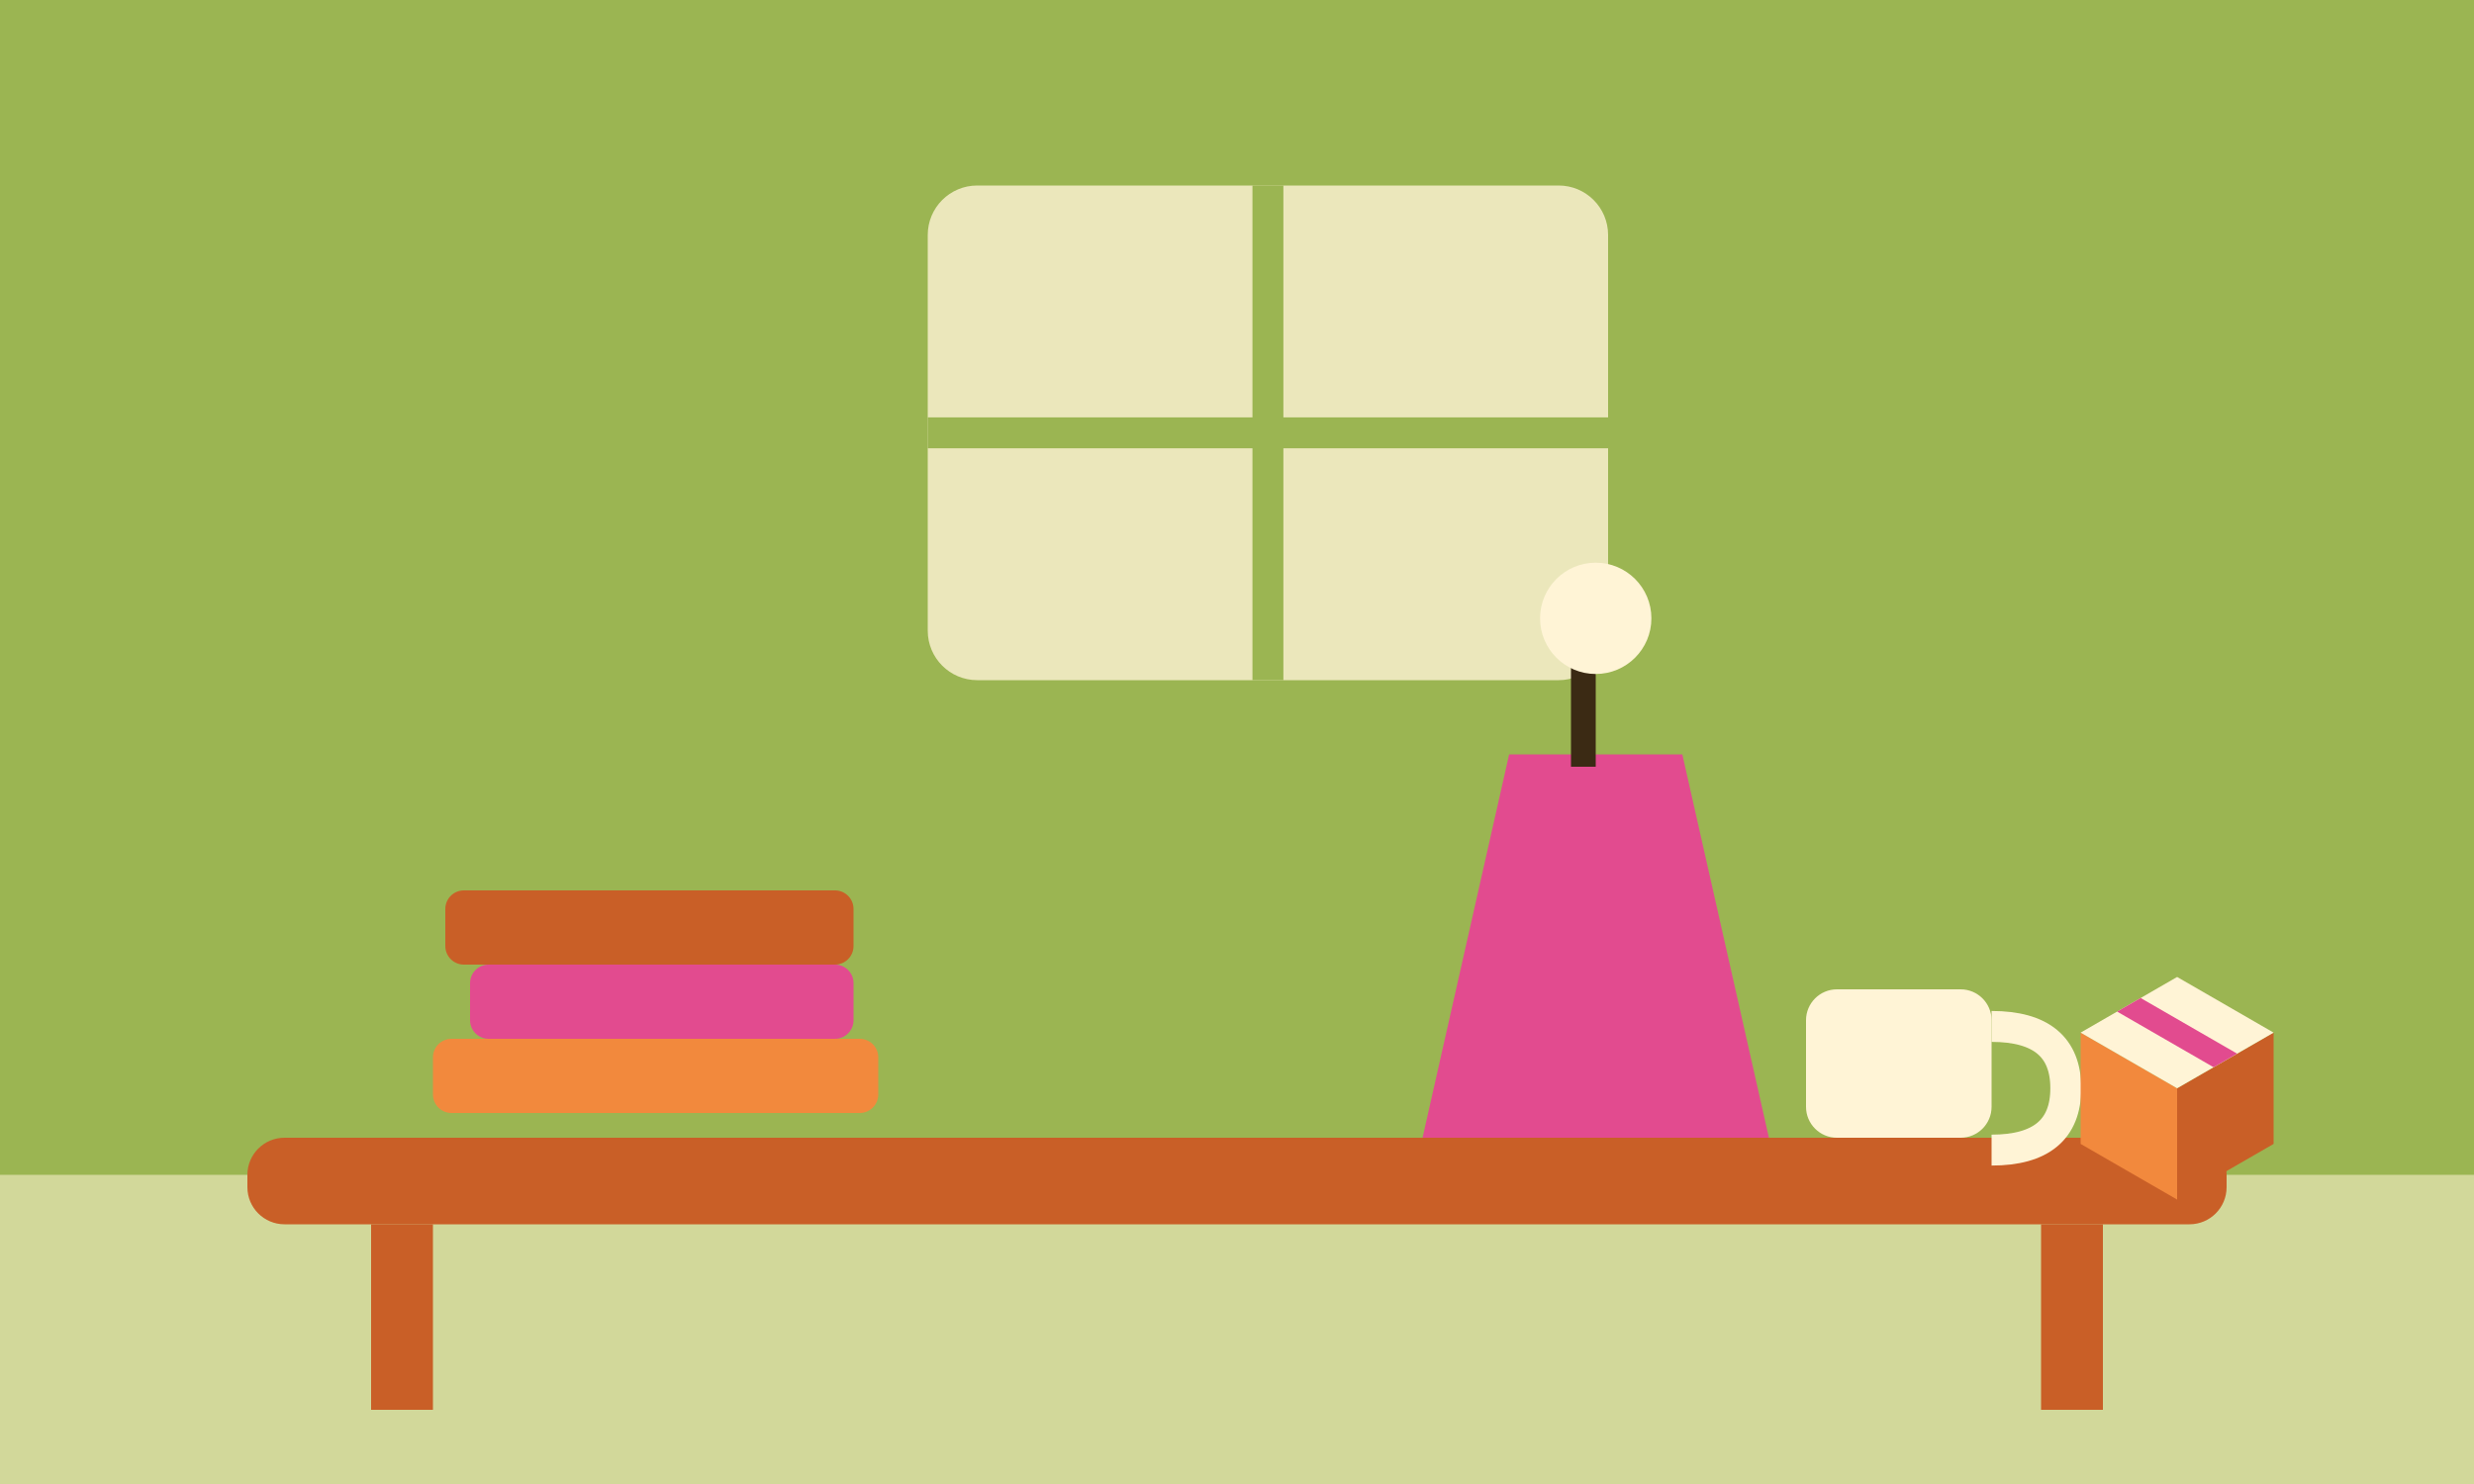
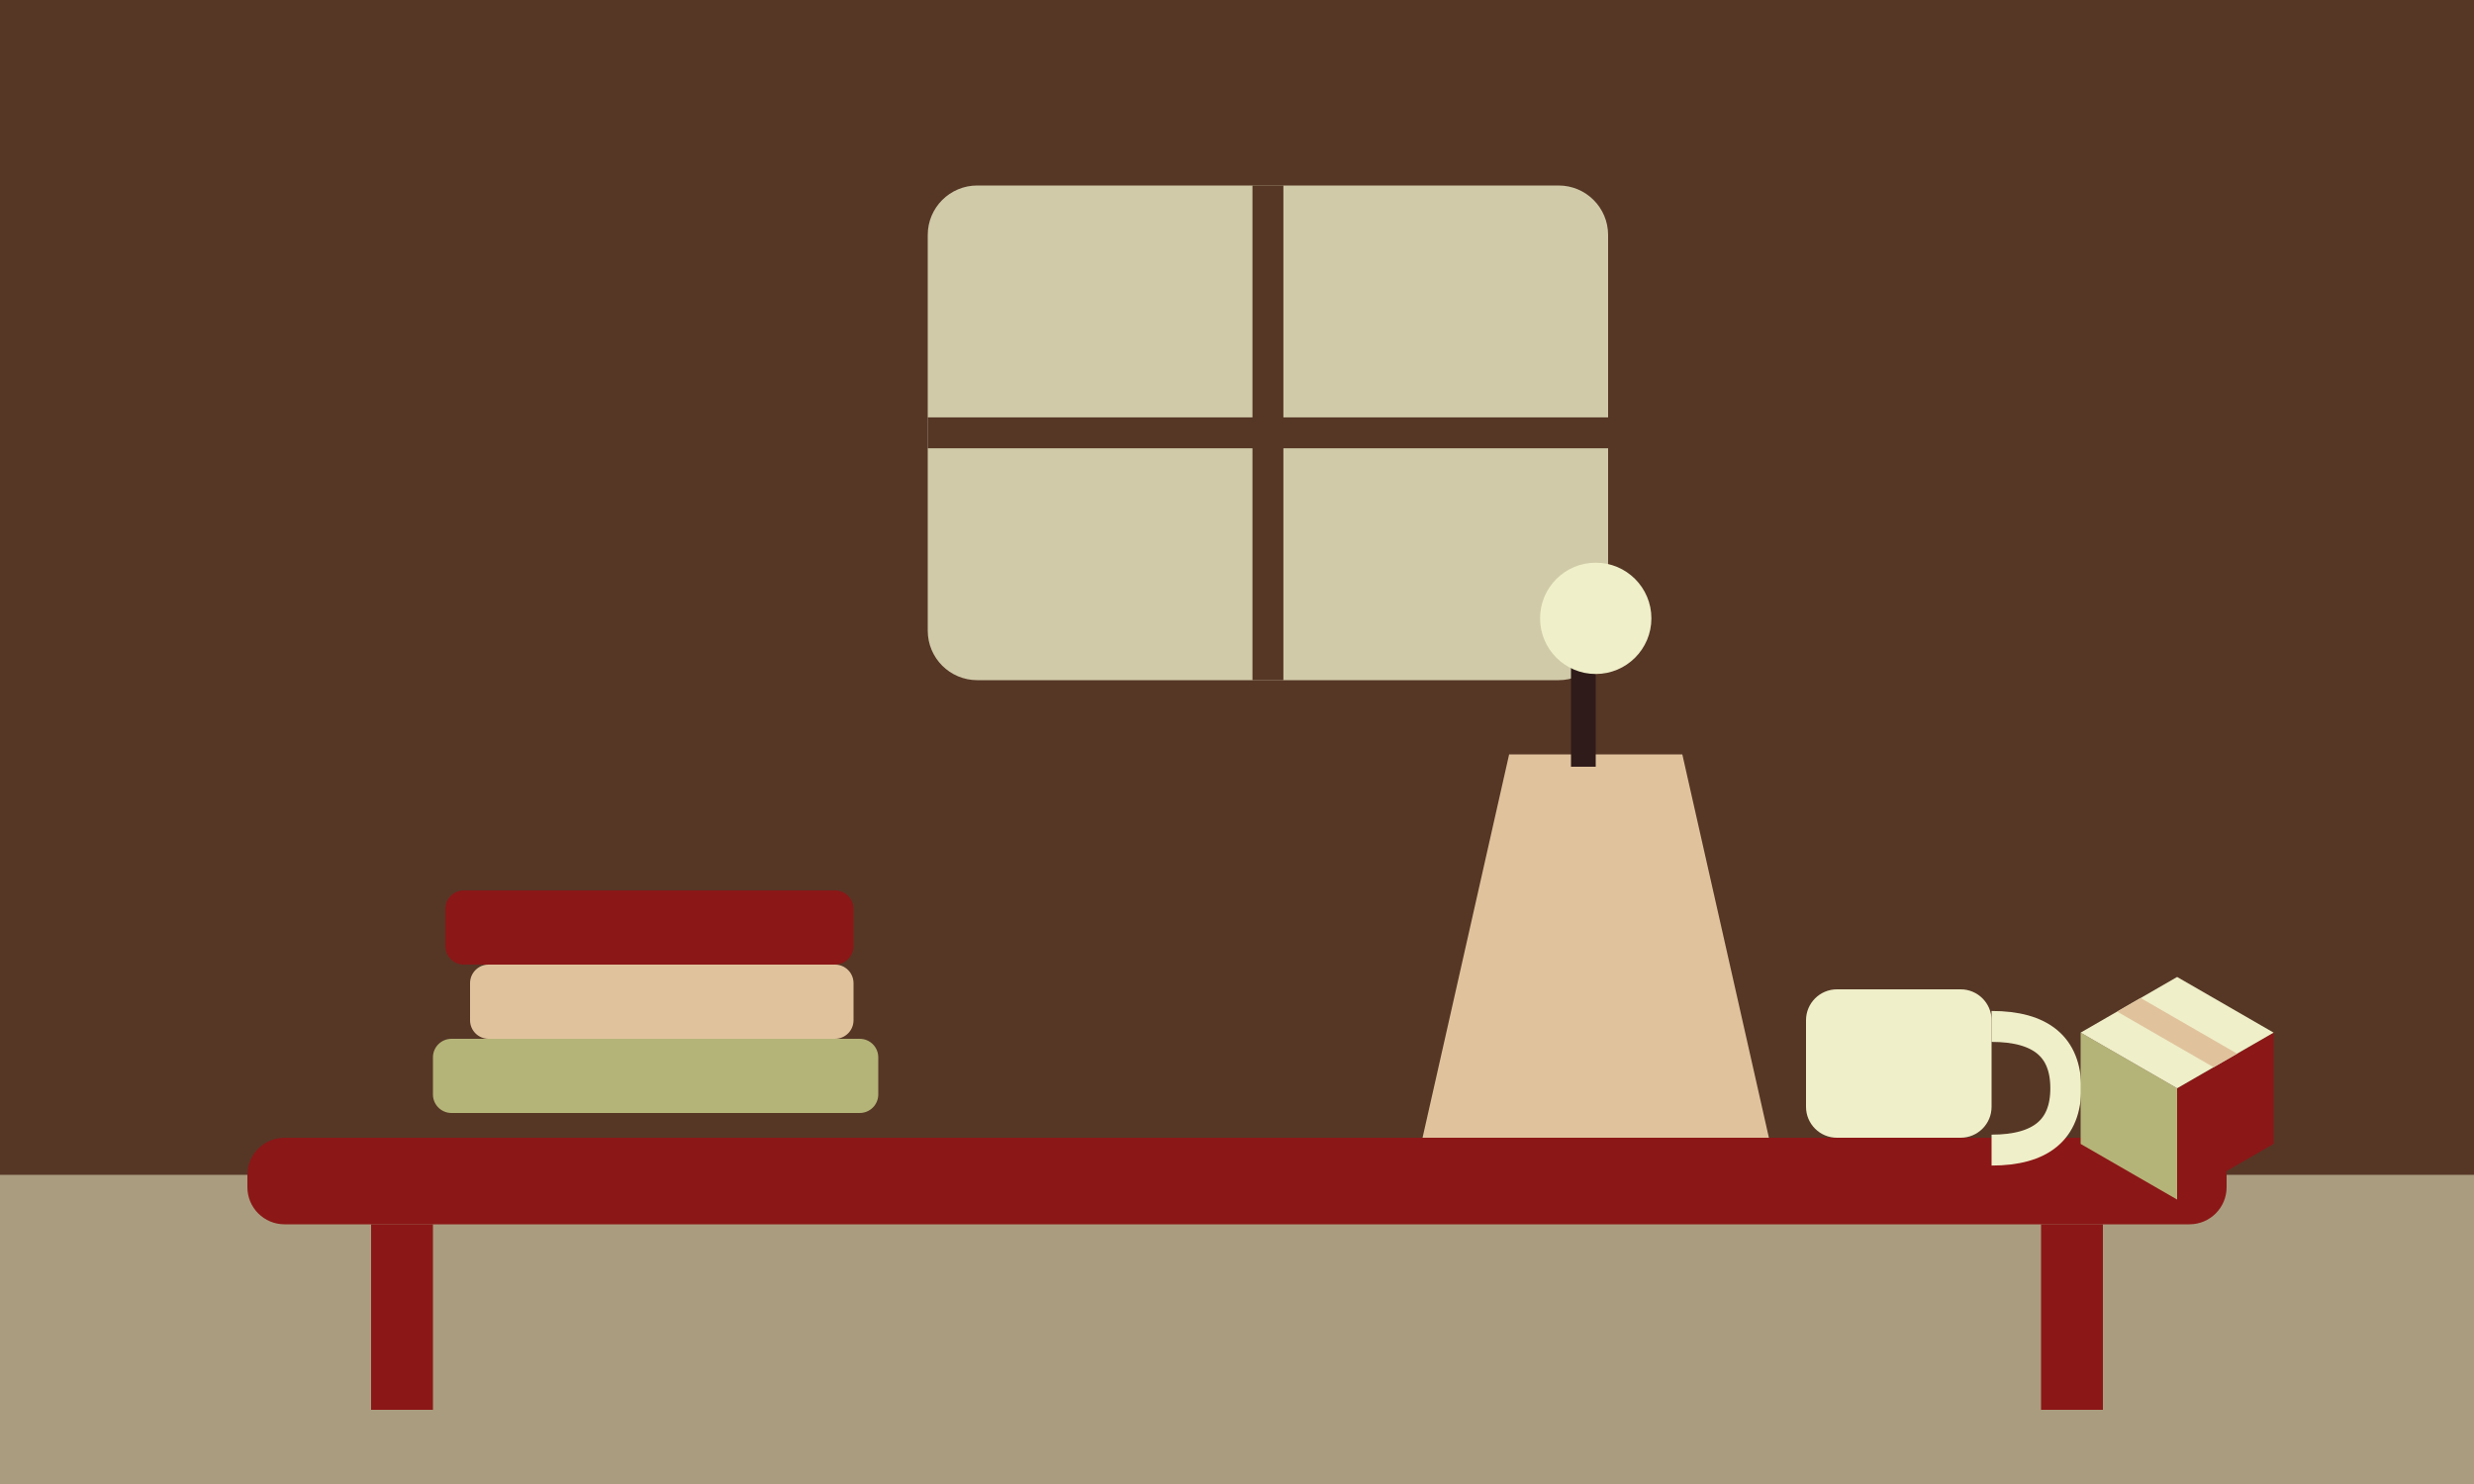
<svg xmlns="http://www.w3.org/2000/svg" viewBox="0 0 400 240" preserveAspectRatio="xMidYMid slice">
-   <rect width="400" height="240" fill="#9bb552" />
-   <rect x="150" y="30" width="110" height="80" rx="8" fill="#fff4d6" opacity=".8" />
-   <path d="M205 30 v80 M150 70 h110" stroke="#9bb552" stroke-width="5" />
-   <rect x="0" y="190" width="400" height="50" fill="#fff4d6" opacity=".55" />
-   <rect x="40" y="184" width="320" height="14" rx="6" fill="#c95f27" />
-   <rect x="60" y="198" width="10" height="30" fill="#c95f27" />
-   <rect x="330" y="198" width="10" height="30" fill="#c95f27" />
-   <rect x="70" y="168" width="72" height="12" rx="3" fill="#f2893d" />
-   <rect x="76" y="156" width="62" height="12" rx="3" fill="#e24b8f" />
-   <rect x="72" y="144" width="66" height="12" rx="3" fill="#c95f27" />
-   <path d="M230 184 l14 -62 h28 l14 62z" fill="#e24b8f" />
-   <rect x="254" y="104" width="4" height="20" fill="#3b2a14" />
-   <circle cx="258" cy="100" r="9" fill="#fff4d6" />
-   <rect x="292" y="160" width="30" height="24" rx="5" fill="#fff4d6" />
-   <path d="M322 166 q12 0 12 10 t-12 10" fill="none" stroke="#fff4d6" stroke-width="5" />
-   <polygon points="336.4,167.0 352.0,176.0 352.0,194.0 336.4,185.0" fill="#f2893d" />
-   <polygon points="352.0,176.0 367.6,167.0 367.6,185.0 352.0,194.0" fill="#c95f27" />
-   <polygon points="352.0,158.0 367.6,167.0 352.0,176.0 336.4,167.0" fill="#fff4d6" />
-   <polygon points="346.1,161.4 342.3,163.6 357.9,172.6 361.7,170.4" fill="#e24b8f" />
+   <rect width="400" height="240" fill="#563726" />
+   <rect x="150" y="30" width="110" height="80" rx="8" fill="#EFEFC9" opacity=".8" />
+   <path d="M205 30 v80 M150 70 h110" stroke="#563726" stroke-width="5" />
+   <rect x="0" y="190" width="400" height="50" fill="#EFEFC9" opacity=".55" />
+   <rect x="40" y="184" width="320" height="14" rx="6" fill="#8B1717" />
+   <rect x="60" y="198" width="10" height="30" fill="#8B1717" />
+   <rect x="330" y="198" width="10" height="30" fill="#8B1717" />
+   <rect x="70" y="168" width="72" height="12" rx="3" fill="#B5B478" />
+   <rect x="76" y="156" width="62" height="12" rx="3" fill="#E0C39D" />
+   <rect x="72" y="144" width="66" height="12" rx="3" fill="#8B1717" />
+   <path d="M230 184 l14 -62 h28 l14 62z" fill="#E0C39D" />
+   <rect x="254" y="104" width="4" height="20" fill="#2F1B1A" />
+   <circle cx="258" cy="100" r="9" fill="#EFEFC9" />
+   <rect x="292" y="160" width="30" height="24" rx="5" fill="#EFEFC9" />
+   <path d="M322 166 q12 0 12 10 t-12 10" fill="none" stroke="#EFEFC9" stroke-width="5" />
+   <polygon points="336.4,167.0 352.0,176.0 352.0,194.0 336.4,185.0" fill="#B5B478" />
+   <polygon points="352.0,176.0 367.6,167.0 367.6,185.0 352.0,194.0" fill="#8B1717" />
+   <polygon points="352.0,158.0 367.6,167.0 352.0,176.0 336.4,167.0" fill="#EFEFC9" />
+   <polygon points="346.1,161.4 342.3,163.6 357.9,172.6 361.7,170.4" fill="#E0C39D" />
</svg>
